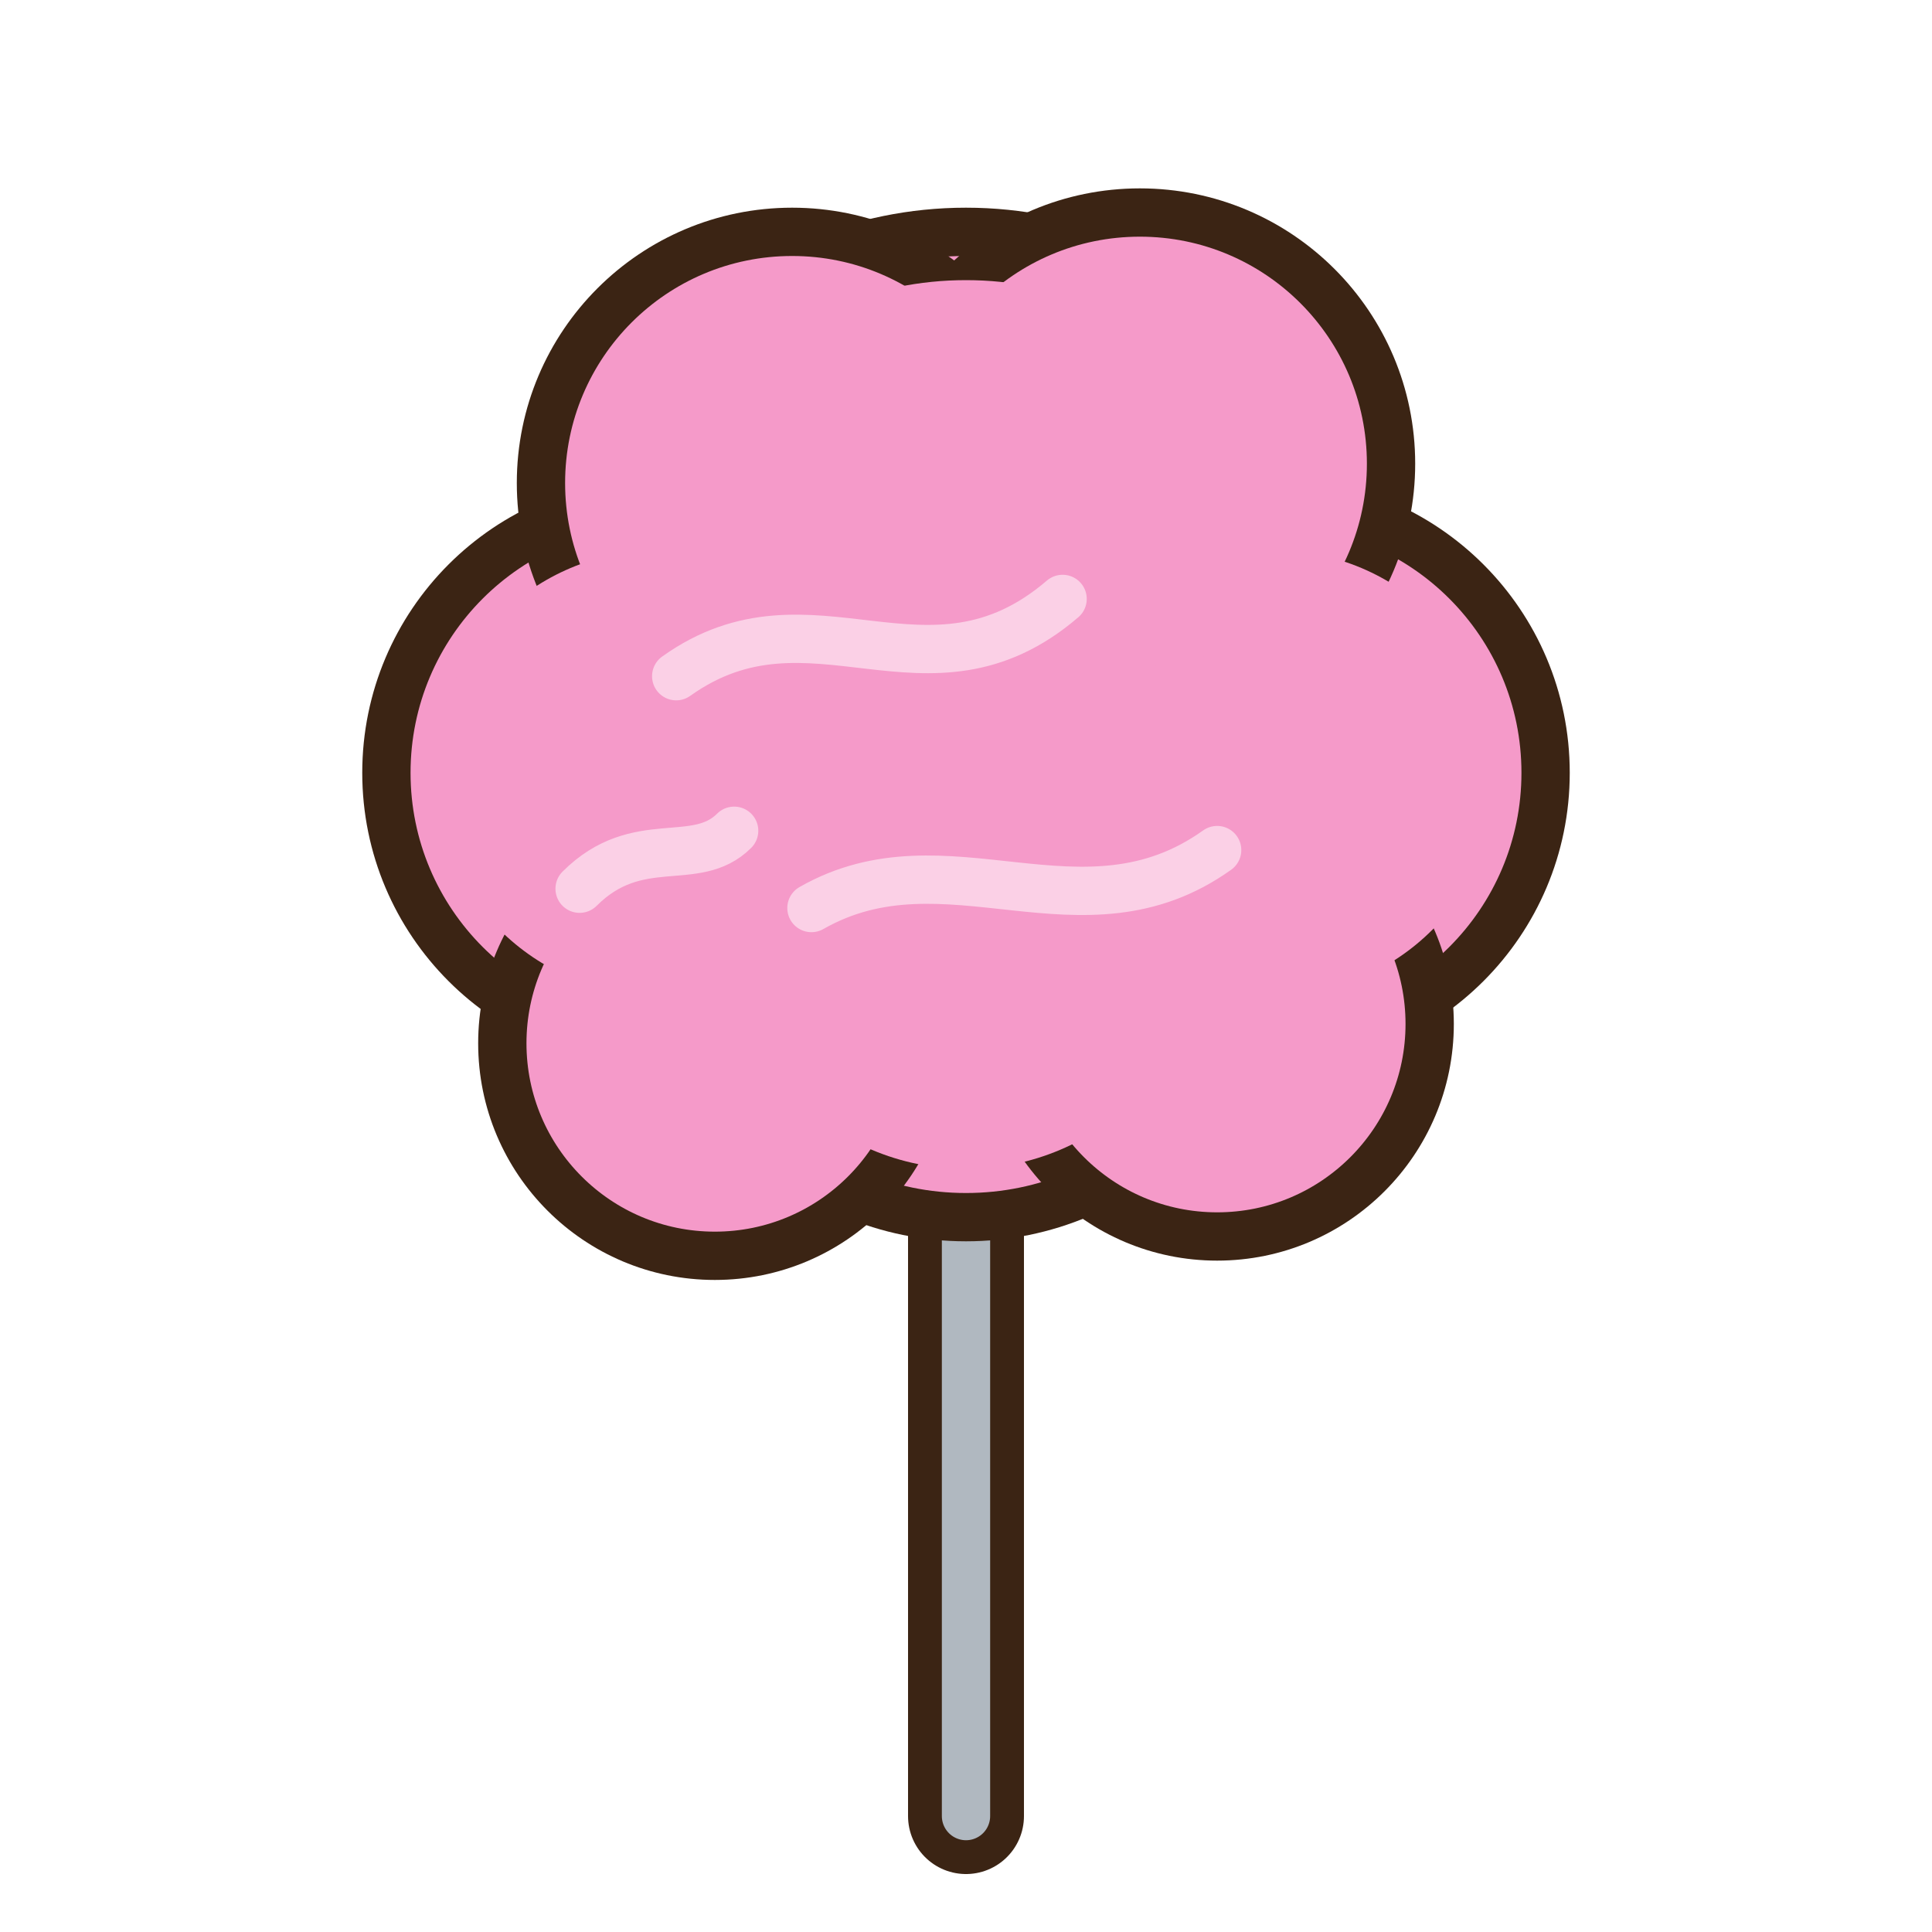
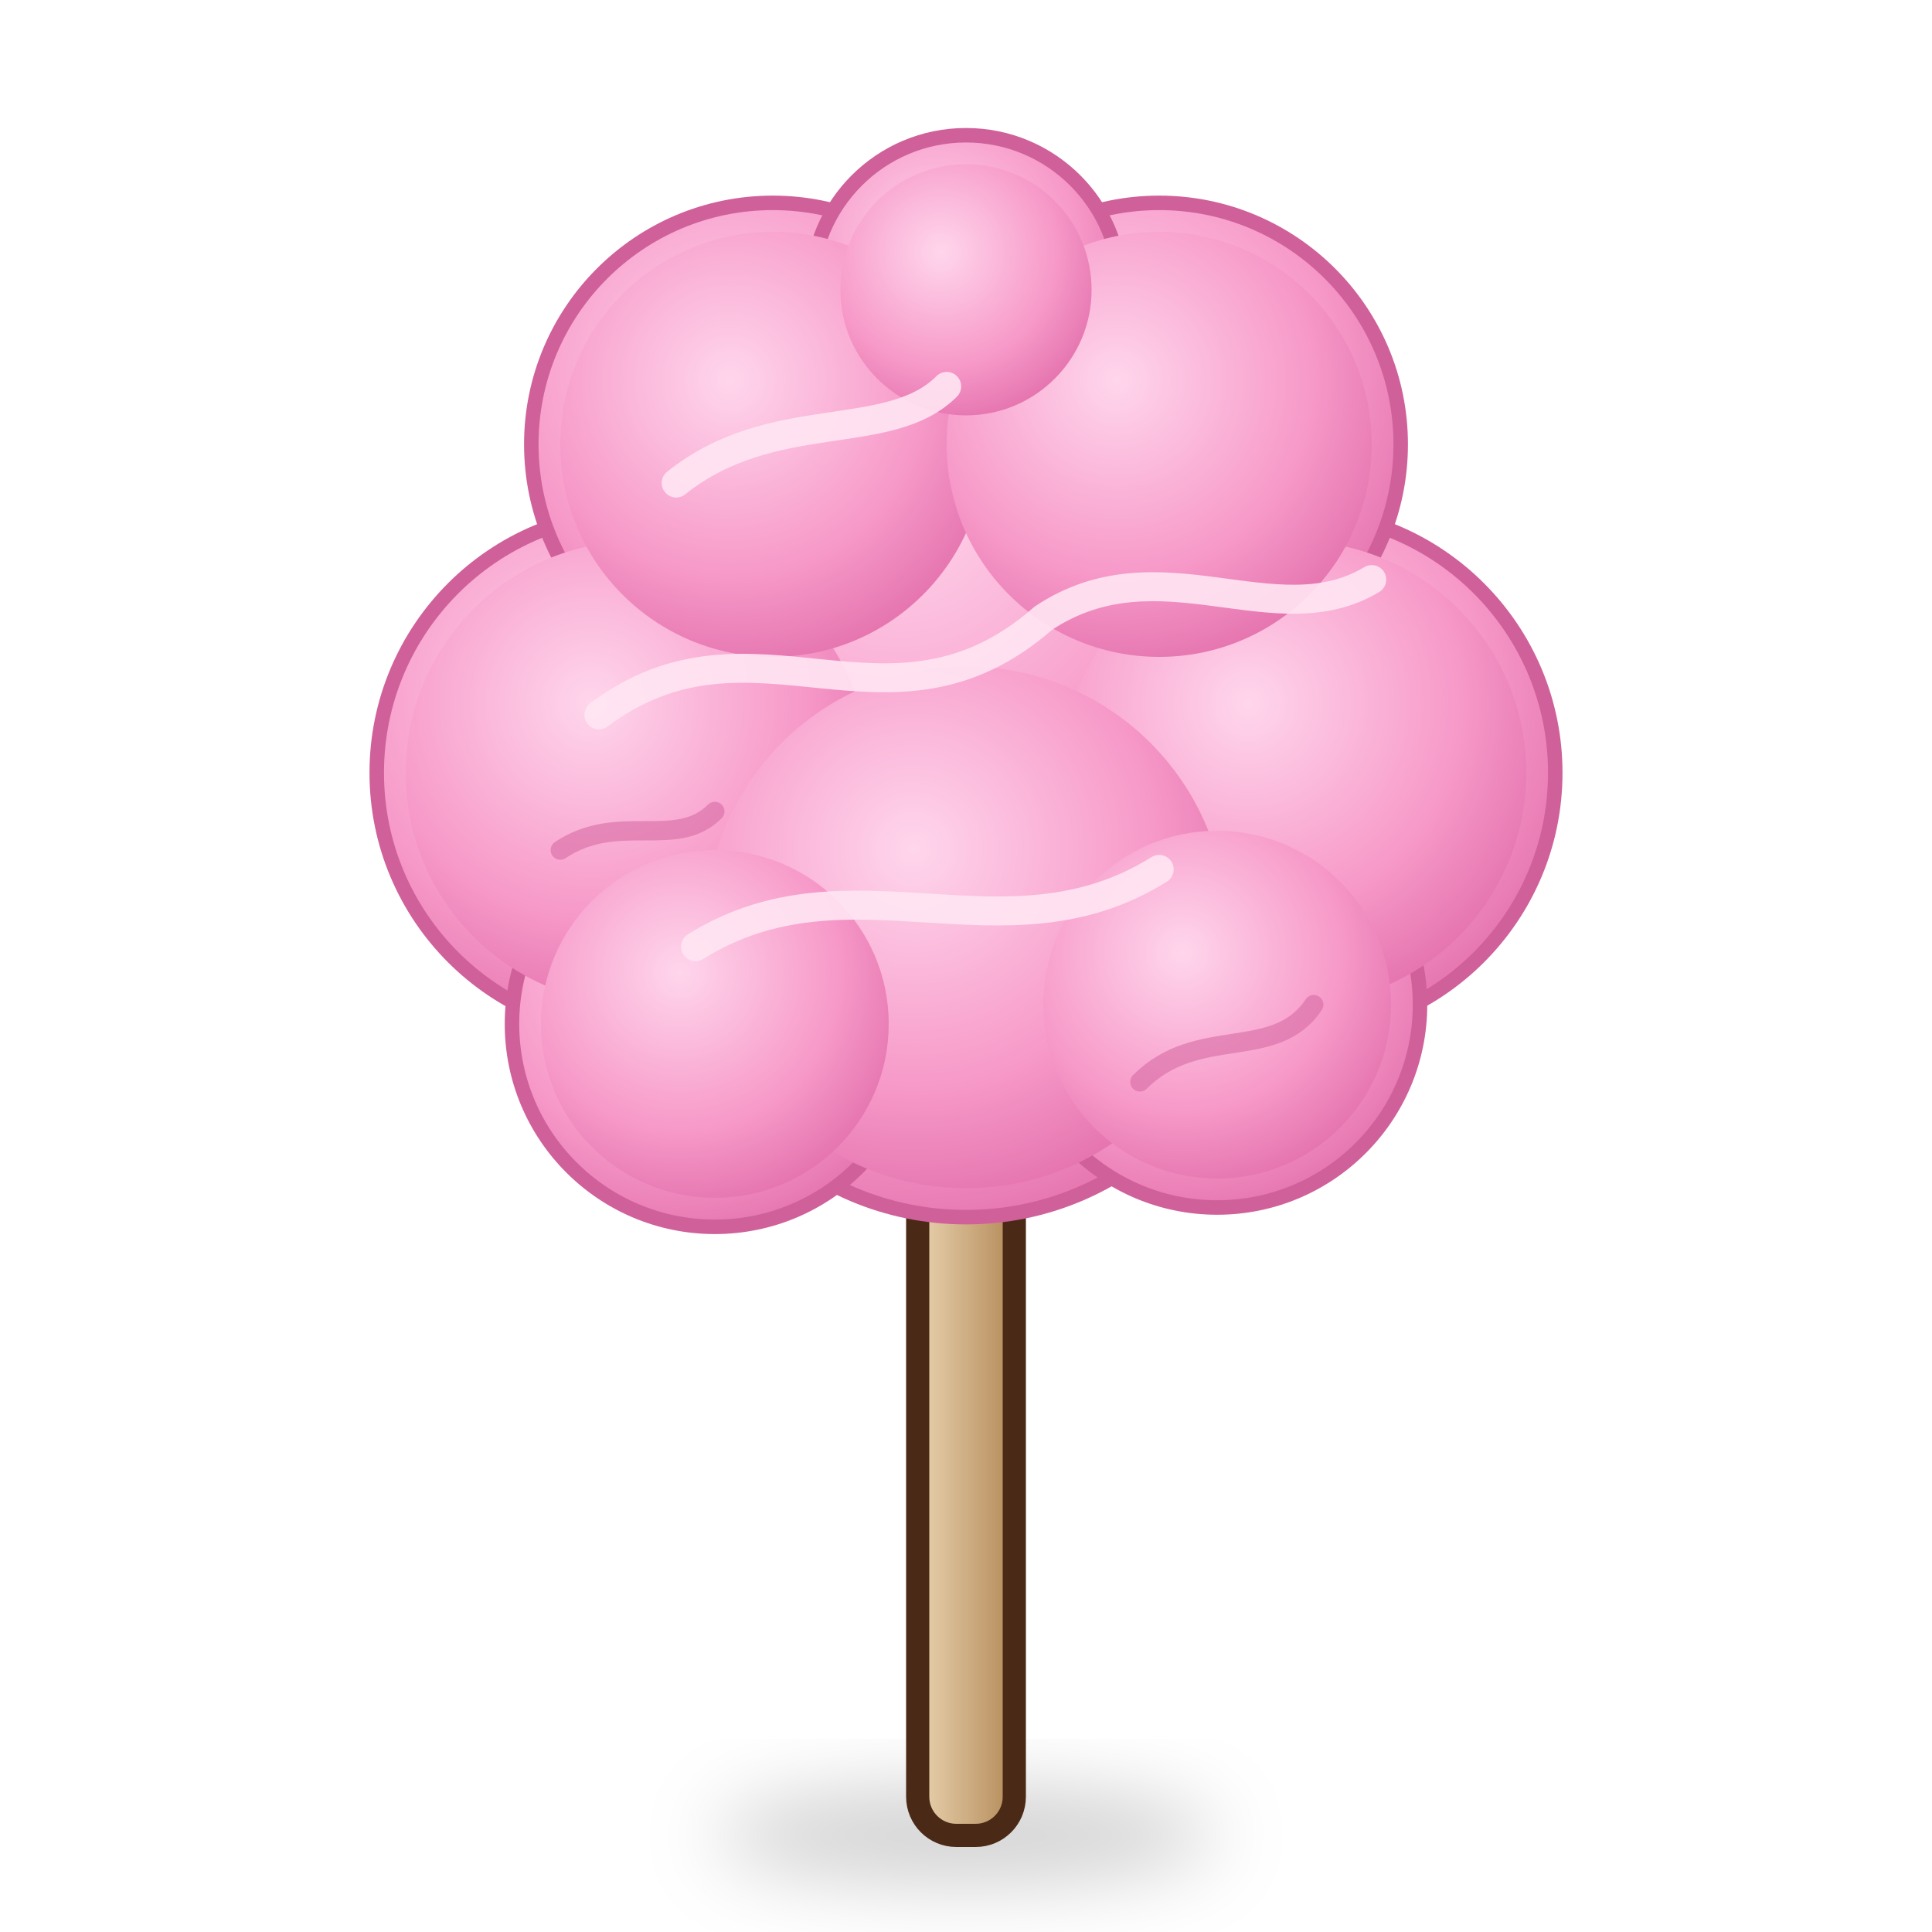
<svg xmlns="http://www.w3.org/2000/svg" width="200" height="200" viewBox="0 0 200 200" role="img" aria-label="Zuckerwatte">
-   <g stroke="#3b2414" stroke-width="5" stroke-linejoin="round" stroke-linecap="round">
-     <path d="M100 120 L100 188" stroke-width="12" />
-     <path d="M100 120 L100 188" stroke="#b0b8c0" stroke-width="5" />
-     <circle cx="100" cy="64" r="40" fill="#f59ac9" />
-     <circle cx="68" cy="80" r="28" fill="#f59ac9" />
-     <circle cx="132" cy="80" r="28" fill="#f59ac9" />
-     <circle cx="82" cy="50" r="26" fill="#f59ac9" />
-     <circle cx="118" cy="48" r="26" fill="#f59ac9" />
-     <circle cx="100" cy="96" r="30" fill="#f59ac9" />
-     <circle cx="74" cy="108" r="22" fill="#f59ac9" />
-     <circle cx="126" cy="106" r="22" fill="#f59ac9" />
-     <circle cx="100" cy="64" r="35" fill="#f59ac9" stroke="none" />
-     <circle cx="68" cy="80" r="23" fill="#f59ac9" stroke="none" />
-     <circle cx="132" cy="80" r="23" fill="#f59ac9" stroke="none" />
-     <circle cx="82" cy="50" r="21" fill="#f59ac9" stroke="none" />
-     <circle cx="118" cy="48" r="21" fill="#f59ac9" stroke="none" />
-     <circle cx="100" cy="96" r="25" fill="#f59ac9" stroke="none" />
-     <circle cx="74" cy="108" r="17" fill="#f59ac9" stroke="none" />
-     <circle cx="126" cy="106" r="17" fill="#f59ac9" stroke="none" />
-     <path d="M70 70 C 84 60, 96 74, 110 62 M84 94 C 98 86, 112 98, 126 88 M60 92 C 66 86, 72 90, 76 86" fill="none" stroke="#fbd0e6" stroke-width="5" />
+   <defs>
+     <filter id="weich" x="-50%" y="-50%" width="200%" height="200%">
+       <feGaussianBlur stdDeviation="4" />
+     </filter>
+     <radialGradient id="zw13" cx="0.4" cy="0.35" r="0.75">
+       <stop offset="0" stop-color="#ffd6ec" />
+       <stop offset="0.6" stop-color="#f79ac9" />
+       <stop offset="1" stop-color="#e06aa8" />
+     </radialGradient>
+     <linearGradient id="st13" x1="0" y1="0" x2="1" y2="0">
+       <stop offset="0" stop-color="#e9d3b0" />
+       <stop offset="1" stop-color="#b48a58" />
+     </linearGradient>
+   </defs>
+   <ellipse cx="100" cy="190" rx="26" ry="5" fill="#000" opacity=".18" filter="url(#weich)" />
+   <g stroke="#4a2a16" stroke-width="2.4" stroke-linejoin="round" stroke-linecap="round">
+     <rect x="95" y="112" width="10" height="78" rx="4" fill="url(#st13)" />
+     <circle cx="100" cy="62" r="38" fill="url(#zw13)" stroke="#d0609a" stroke-width="1.5" />
+     <circle cx="66" cy="80" r="27" fill="url(#zw13)" stroke="#d0609a" stroke-width="1.5" />
+     <circle cx="134" cy="80" r="27" fill="url(#zw13)" stroke="#d0609a" stroke-width="1.5" />
+     <circle cx="80" cy="46" r="25" fill="url(#zw13)" stroke="#d0609a" stroke-width="1.5" />
+     <circle cx="120" cy="46" r="25" fill="url(#zw13)" stroke="#d0609a" stroke-width="1.5" />
+     <circle cx="100" cy="96" r="30" fill="url(#zw13)" stroke="#d0609a" stroke-width="1.5" />
+     <circle cx="74" cy="106" r="21" fill="url(#zw13)" stroke="#d0609a" stroke-width="1.5" />
+     <circle cx="126" cy="104" r="21" fill="url(#zw13)" stroke="#d0609a" stroke-width="1.5" />
+     <circle cx="100" cy="30" r="16" fill="url(#zw13)" stroke="#d0609a" stroke-width="1.5" />
+     <circle cx="100" cy="62" r="35" fill="url(#zw13)" stroke="none" />
+     <circle cx="66" cy="80" r="24" fill="url(#zw13)" stroke="none" />
+     <circle cx="134" cy="80" r="24" fill="url(#zw13)" stroke="none" />
+     <circle cx="80" cy="46" r="22" fill="url(#zw13)" stroke="none" />
+     <circle cx="120" cy="46" r="22" fill="url(#zw13)" stroke="none" />
+     <circle cx="100" cy="96" r="27" fill="url(#zw13)" stroke="none" />
+     <circle cx="74" cy="106" r="18" fill="url(#zw13)" stroke="none" />
+     <circle cx="126" cy="104" r="18" fill="url(#zw13)" stroke="none" />
+     <circle cx="100" cy="30" r="13" fill="url(#zw13)" stroke="none" />
+     <path d="M62 74 C 78 62, 92 78, 108 64 C 120 56, 132 66, 142 60 M72 98 C 88 88, 104 100, 120 90 M70 50 C 80 42, 92 46, 98 40" fill="none" stroke="#ffe6f3" stroke-width="3" opacity=".9" />
+     <path d="M58 88 C 64 84, 70 88, 74 84 M118 112 C 124 106, 132 110, 136 104" fill="none" stroke="#d76aa4" stroke-width="2" opacity=".6" />
  </g>
</svg>
